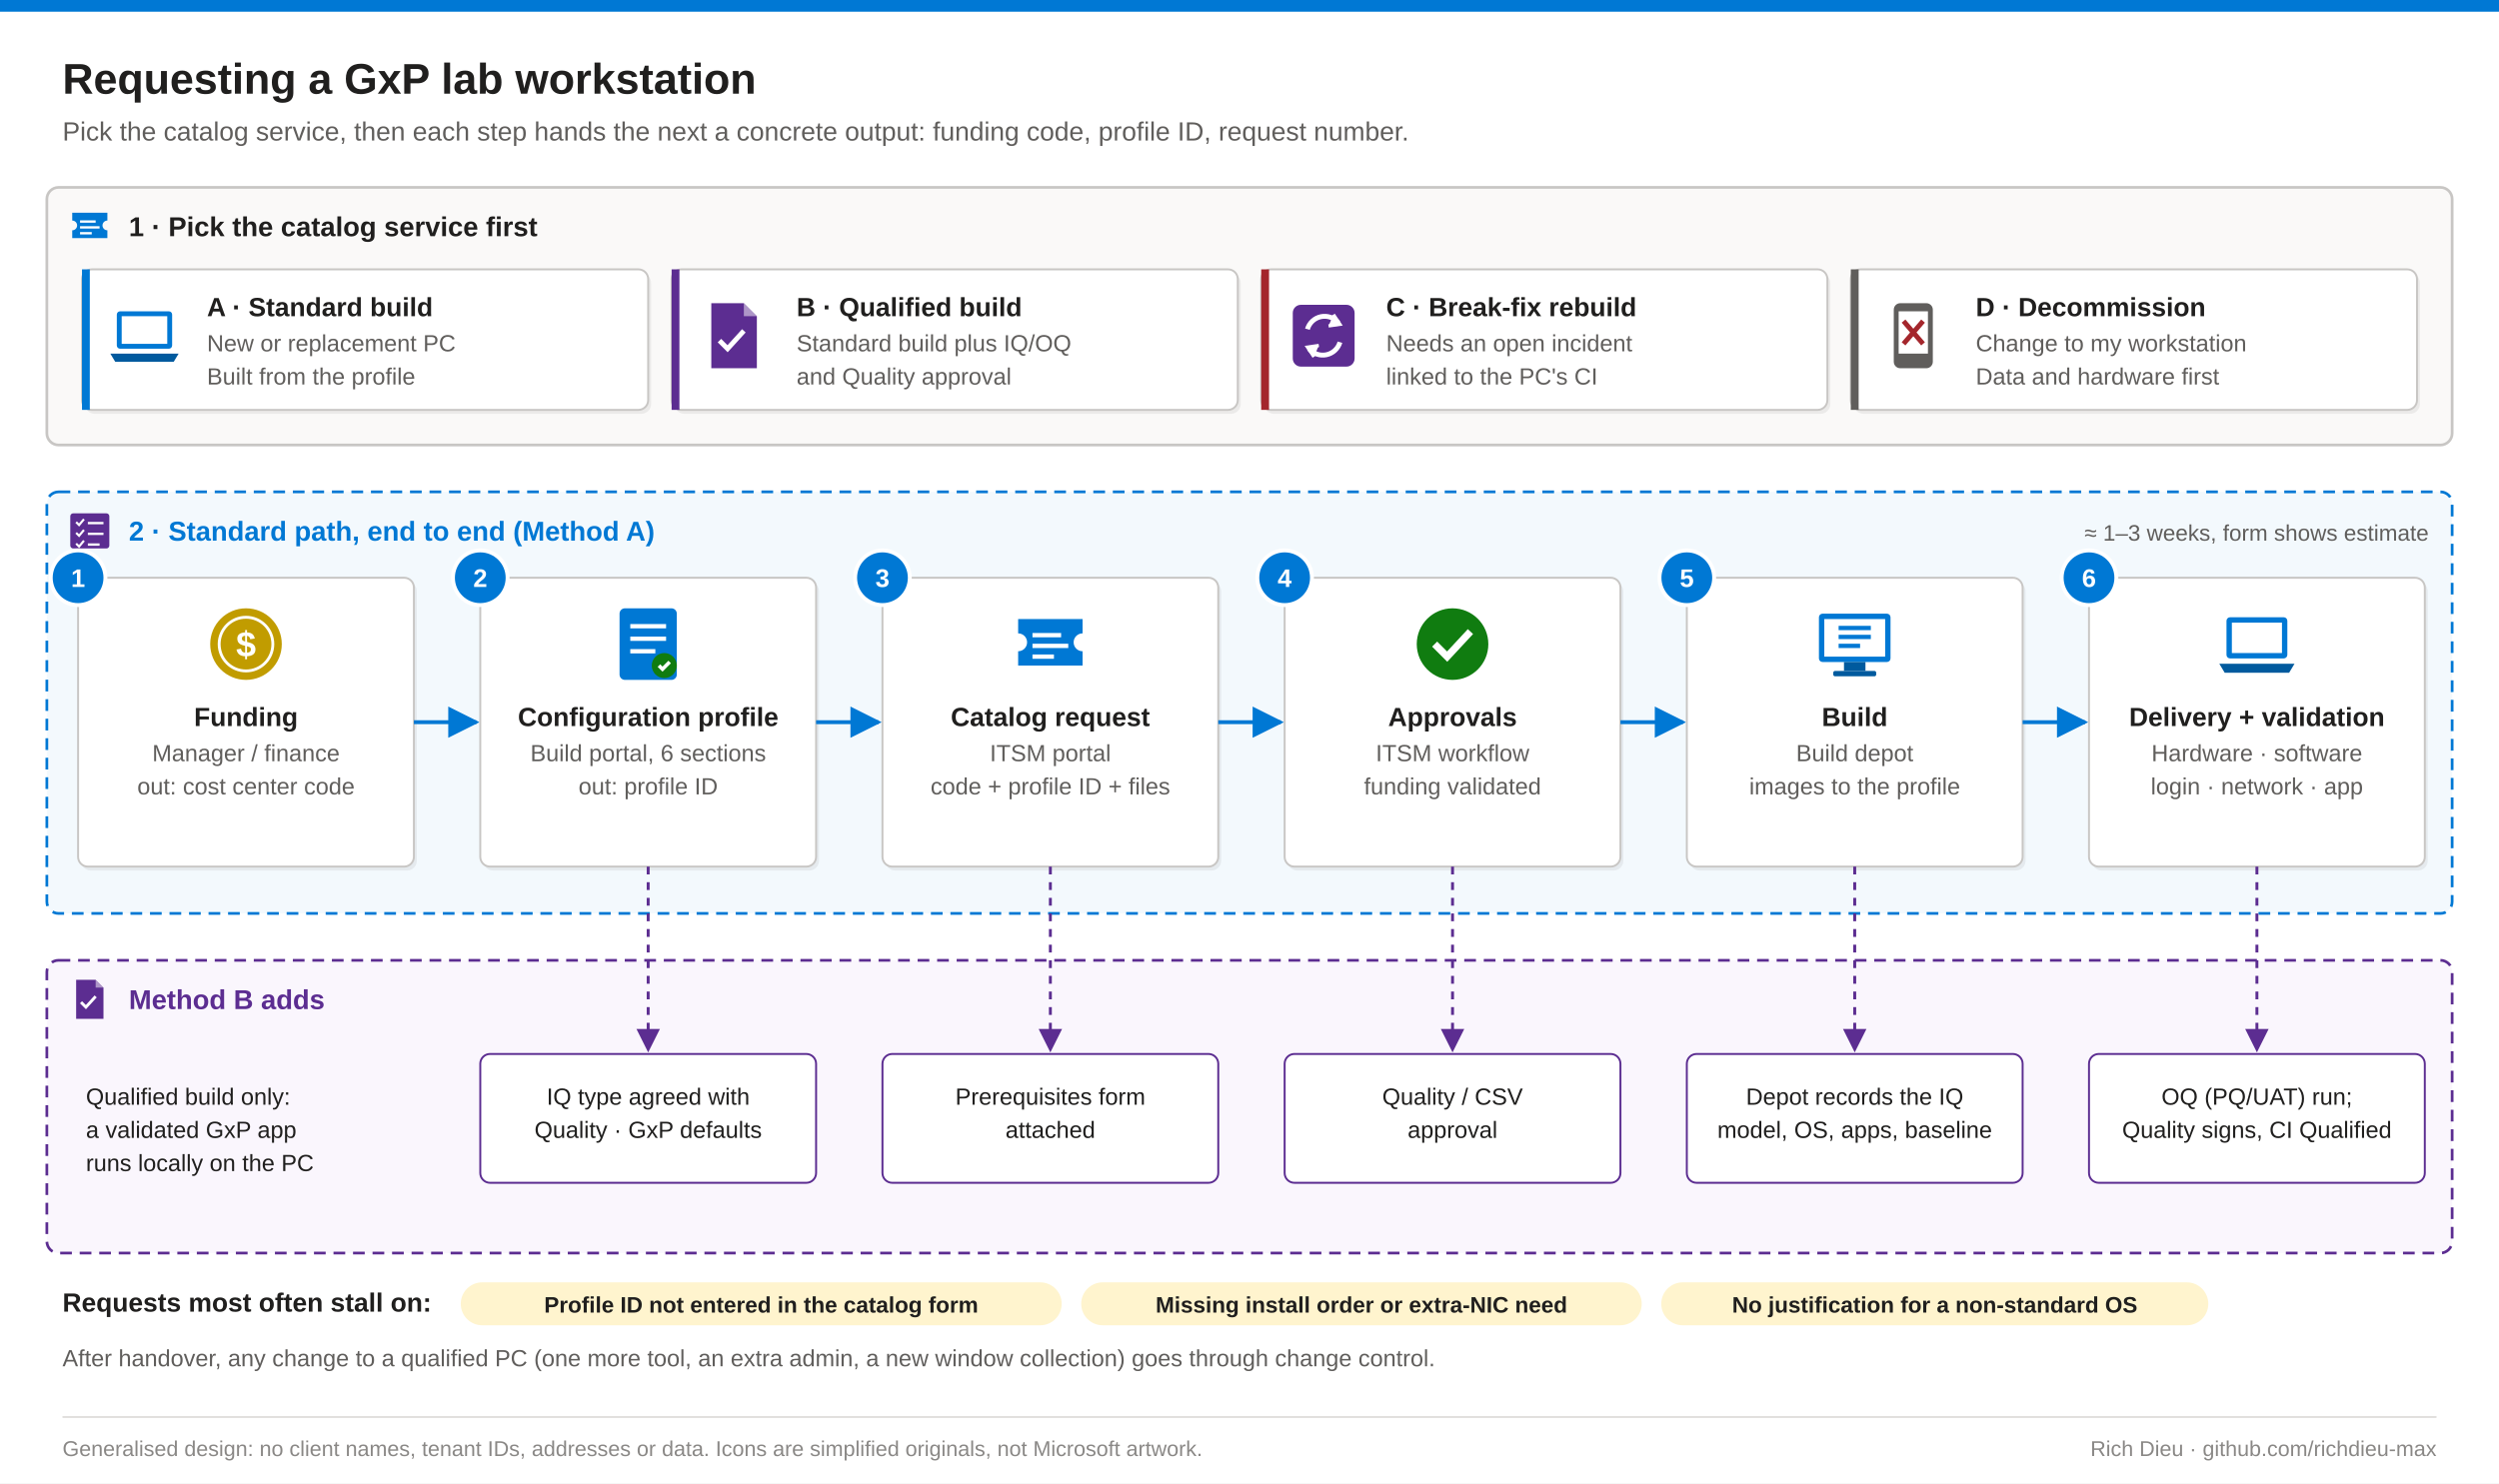
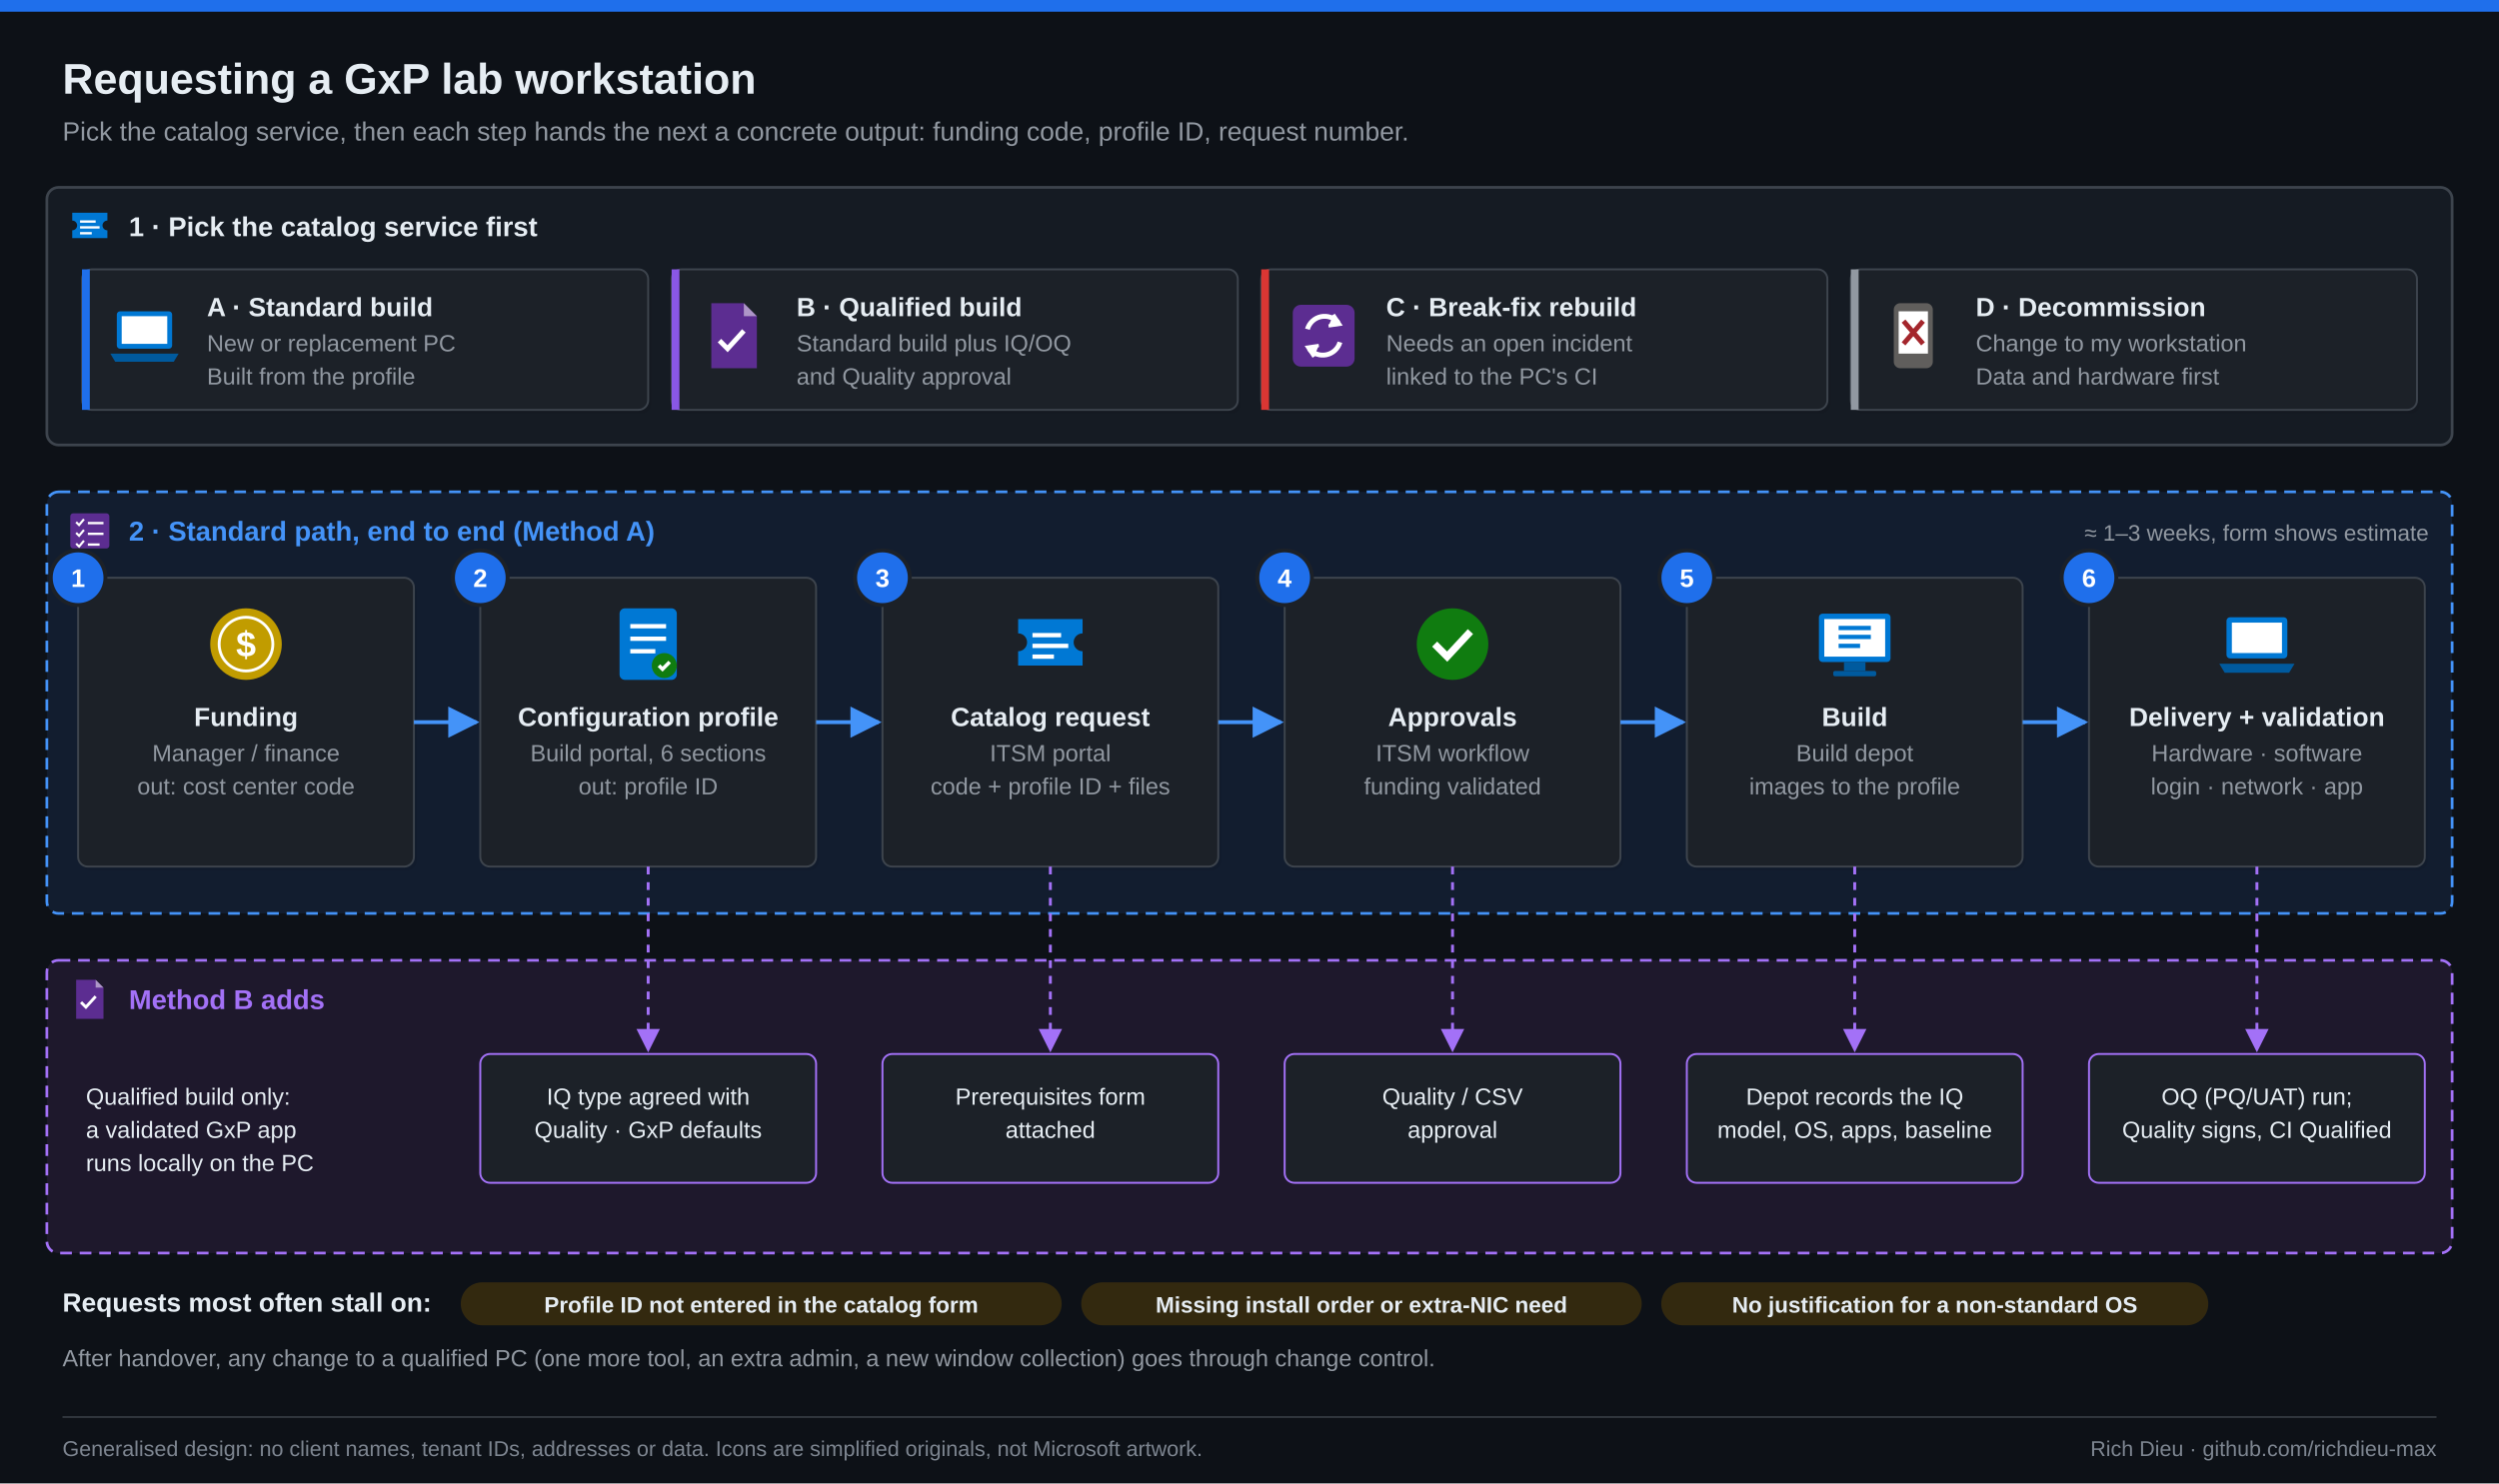
<svg xmlns="http://www.w3.org/2000/svg" viewBox="0 0 1280 760" width="1280" height="760" role="img" aria-label="Requesting a GxP lab workstation">
  <defs>
    <marker id="m0078D4" viewBox="0 0 10 10" refX="9" refY="5" markerWidth="8" markerHeight="8" orient="auto">
-       <path d="M0,0 L10,5 L0,10 z" fill="#0078D4" />
+       <path d="M0,0 L10,5 L0,10 z" fill="#4493F8" />
    </marker>
    <marker id="m0078D4s" viewBox="0 0 10 10" refX="1" refY="5" markerWidth="8" markerHeight="8" orient="auto">
-       <path d="M10,0 L0,5 L10,10 z" fill="#0078D4" />
+       <path d="M10,0 L0,5 L10,10 z" fill="#4493F8" />
    </marker>
    <marker id="m5C2D91" viewBox="0 0 10 10" refX="9" refY="5" markerWidth="8" markerHeight="8" orient="auto">
-       <path d="M0,0 L10,5 L0,10 z" fill="#5C2D91" />
+       <path d="M0,0 L10,5 L0,10 z" fill="#A371F7" />
    </marker>
    <marker id="m5C2D91s" viewBox="0 0 10 10" refX="1" refY="5" markerWidth="8" markerHeight="8" orient="auto">
-       <path d="M10,0 L0,5 L10,10 z" fill="#5C2D91" />
+       <path d="M10,0 L0,5 L10,10 z" fill="#A371F7" />
    </marker>
  </defs>
-   <rect width="1280" height="760" fill="#fff" />
-   <rect x="0" y="0" width="1280" height="6" fill="#0078D4" />
-   <text x="32" y="48" font-family="'Segoe UI', 'Segoe UI Web', -apple-system, BlinkMacSystemFont, 'Helvetica Neue', Arial, sans-serif" font-size="22" font-weight="600" fill="#201F1E">Requesting a GxP lab workstation</text>
-   <text x="32" y="72" font-family="'Segoe UI', 'Segoe UI Web', -apple-system, BlinkMacSystemFont, 'Helvetica Neue', Arial, sans-serif" font-size="13.5" fill="#605E5C">Pick the catalog service, then each step hands the next a concrete output: funding code, profile ID, request number.</text>
-   <rect x="24" y="96" width="1232" height="132" rx="6" fill="#FAF9F8" stroke="#C8C6C4" stroke-width="1.4" />
+   <rect width="1280" height="760" fill="#0D1117" />
+   <rect x="0" y="0" width="1280" height="6" fill="#1F6FEB" />
+   <text x="32" y="48" font-family="'Segoe UI', 'Segoe UI Web', -apple-system, BlinkMacSystemFont, 'Helvetica Neue', Arial, sans-serif" font-size="22" font-weight="600" fill="#E6EDF3">Requesting a GxP lab workstation</text>
+   <text x="32" y="72" font-family="'Segoe UI', 'Segoe UI Web', -apple-system, BlinkMacSystemFont, 'Helvetica Neue', Arial, sans-serif" font-size="13.5" fill="#9198A1">Pick the catalog service, then each step hands the next a concrete output: funding code, profile ID, request number.</text>
+   <rect x="24" y="96" width="1232" height="132" rx="6" fill="#151B23" stroke="#3D444D" stroke-width="1.4" />
  <g transform="translate(34,104) scale(0.5)">
    <path d="M6 10 h36 v8 a5 5 0 0 0 0 10 v8 h-36 v-8 a5 5 0 0 0 0-10 Z" fill="#0078D4" />
    <path d="M14 19 h16 M14 25 h20 M14 31 h12" stroke="#fff" stroke-width="2.4" />
  </g>
-   <text x="66" y="121" font-family="'Segoe UI', 'Segoe UI Web', -apple-system, BlinkMacSystemFont, 'Helvetica Neue', Arial, sans-serif" font-size="14" font-weight="600" fill="#201F1E" text-anchor="start">1 · Pick the catalog service first</text>
-   <rect x="24" y="252" width="1232" height="216" rx="6" fill="#F3F9FD" stroke="#0078D4" stroke-width="1.4" stroke-dasharray="6 4" />
+   <text x="66" y="121" font-family="'Segoe UI', 'Segoe UI Web', -apple-system, BlinkMacSystemFont, 'Helvetica Neue', Arial, sans-serif" font-size="14" font-weight="600" fill="#E6EDF3" text-anchor="start">1 · Pick the catalog service first</text>
+   <rect x="24" y="252" width="1232" height="216" rx="6" fill="#121D2F" stroke="#4493F8" stroke-width="1.4" stroke-dasharray="6 4" />
  <g transform="translate(34,260) scale(0.5)">
    <rect x="4" y="6" width="40" height="36" rx="3" fill="#5C2D91" />
    <path d="M10 15 l3 3 5-6 M10 26 l3 3 5-6 M10 37 l3 3 5-6" stroke="#fff" stroke-width="2.2" fill="none" />
    <path d="M22 16 h16 M22 27 h16 M22 38 h12" stroke="#fff" stroke-width="2.4" />
  </g>
-   <text x="66" y="277" font-family="'Segoe UI', 'Segoe UI Web', -apple-system, BlinkMacSystemFont, 'Helvetica Neue', Arial, sans-serif" font-size="14" font-weight="600" fill="#0078D4" text-anchor="start">2 · Standard path, end to end (Method A)</text>
-   <text x="1244" y="277" font-family="'Segoe UI', 'Segoe UI Web', -apple-system, BlinkMacSystemFont, 'Helvetica Neue', Arial, sans-serif" font-size="11.5" font-weight="400" fill="#605E5C" text-anchor="end">≈ 1–3 weeks, form shows estimate</text>
-   <rect x="24" y="492" width="1232" height="150" rx="6" fill="#FAF6FD" stroke="#5C2D91" stroke-width="1.4" stroke-dasharray="6 4" />
+   <text x="66" y="277" font-family="'Segoe UI', 'Segoe UI Web', -apple-system, BlinkMacSystemFont, 'Helvetica Neue', Arial, sans-serif" font-size="14" font-weight="600" fill="#4493F8" text-anchor="start">2 · Standard path, end to end (Method A)</text>
+   <text x="1244" y="277" font-family="'Segoe UI', 'Segoe UI Web', -apple-system, BlinkMacSystemFont, 'Helvetica Neue', Arial, sans-serif" font-size="11.5" font-weight="400" fill="#9198A1" text-anchor="end">≈ 1–3 weeks, form shows estimate</text>
+   <rect x="24" y="492" width="1232" height="150" rx="6" fill="#1E182C" stroke="#A371F7" stroke-width="1.4" stroke-dasharray="6 4" />
  <g transform="translate(34,500) scale(0.5)">
    <path d="M10 4 h20 l8 8 v32 h-28 Z" fill="#5C2D91" />
    <path d="M30 4 v8 h8" fill="#fff" opacity=".5" />
    <path d="M15 27 l5 5 10-11" stroke="#fff" stroke-width="3" fill="none" />
  </g>
-   <text x="66" y="517" font-family="'Segoe UI', 'Segoe UI Web', -apple-system, BlinkMacSystemFont, 'Helvetica Neue', Arial, sans-serif" font-size="14" font-weight="600" fill="#5C2D91" text-anchor="start">Method B adds</text>
+   <text x="66" y="517" font-family="'Segoe UI', 'Segoe UI Web', -apple-system, BlinkMacSystemFont, 'Helvetica Neue', Arial, sans-serif" font-size="14" font-weight="600" fill="#A371F7" text-anchor="start">Method B adds</text>
  <rect x="43.5" y="140" width="290" height="72" rx="5" fill="#000" opacity="0.06" />
-   <rect x="42" y="138" width="290" height="72" rx="5" fill="#fff" stroke="#C8C6C4" stroke-width="1" />
-   <rect x="42" y="138" width="4" height="72" rx="0" fill="#0078D4" />
+   <rect x="42" y="138" width="290" height="72" rx="5" fill="#1C2128" stroke="#3D444D" stroke-width="1" />
+   <rect x="42" y="138" width="4" height="72" rx="0" fill="#1F6FEB" />
  <rect x="345.5" y="140" width="290" height="72" rx="5" fill="#000" opacity="0.06" />
-   <rect x="344" y="138" width="290" height="72" rx="5" fill="#fff" stroke="#C8C6C4" stroke-width="1" />
-   <rect x="344" y="138" width="4" height="72" rx="0" fill="#5C2D91" />
+   <rect x="344" y="138" width="290" height="72" rx="5" fill="#1C2128" stroke="#3D444D" stroke-width="1" />
+   <rect x="344" y="138" width="4" height="72" rx="0" fill="#8957E5" />
  <rect x="647.5" y="140" width="290" height="72" rx="5" fill="#000" opacity="0.06" />
-   <rect x="646" y="138" width="290" height="72" rx="5" fill="#fff" stroke="#C8C6C4" stroke-width="1" />
-   <rect x="646" y="138" width="4" height="72" rx="0" fill="#A4262C" />
+   <rect x="646" y="138" width="290" height="72" rx="5" fill="#1C2128" stroke="#3D444D" stroke-width="1" />
+   <rect x="646" y="138" width="4" height="72" rx="0" fill="#DA3633" />
  <rect x="949.5" y="140" width="290" height="72" rx="5" fill="#000" opacity="0.06" />
-   <rect x="948" y="138" width="290" height="72" rx="5" fill="#fff" stroke="#C8C6C4" stroke-width="1" />
-   <rect x="948" y="138" width="4" height="72" rx="0" fill="#605E5C" />
+   <rect x="948" y="138" width="290" height="72" rx="5" fill="#1C2128" stroke="#3D444D" stroke-width="1" />
+   <rect x="948" y="138" width="4" height="72" rx="0" fill="#9198A1" />
  <rect x="41.5" y="298" width="172" height="148" rx="5" fill="#000" opacity="0.06" />
-   <rect x="40.0" y="296" width="172" height="148" rx="5" fill="#fff" stroke="#C8C6C4" stroke-width="1" />
-   <path d="M212.0,370 L244.0,370" fill="none" stroke="#0078D4" stroke-width="2" marker-end="url(#m0078D4)" stroke-linejoin="round" />
+   <rect x="40.0" y="296" width="172" height="148" rx="5" fill="#1C2128" stroke="#3D444D" stroke-width="1" />
+   <path d="M212.0,370 L244.0,370" fill="none" stroke="#4493F8" stroke-width="2" marker-end="url(#m0078D4)" stroke-linejoin="round" />
  <rect x="247.5" y="298" width="172" height="148" rx="5" fill="#000" opacity="0.06" />
-   <rect x="246.0" y="296" width="172" height="148" rx="5" fill="#fff" stroke="#C8C6C4" stroke-width="1" />
-   <path d="M418.0,370 L450.0,370" fill="none" stroke="#0078D4" stroke-width="2" marker-end="url(#m0078D4)" stroke-linejoin="round" />
+   <rect x="246.0" y="296" width="172" height="148" rx="5" fill="#1C2128" stroke="#3D444D" stroke-width="1" />
+   <path d="M418.0,370 L450.0,370" fill="none" stroke="#4493F8" stroke-width="2" marker-end="url(#m0078D4)" stroke-linejoin="round" />
  <rect x="453.5" y="298" width="172" height="148" rx="5" fill="#000" opacity="0.06" />
-   <rect x="452.0" y="296" width="172" height="148" rx="5" fill="#fff" stroke="#C8C6C4" stroke-width="1" />
-   <path d="M624.0,370 L656.0,370" fill="none" stroke="#0078D4" stroke-width="2" marker-end="url(#m0078D4)" stroke-linejoin="round" />
+   <rect x="452.0" y="296" width="172" height="148" rx="5" fill="#1C2128" stroke="#3D444D" stroke-width="1" />
+   <path d="M624.0,370 L656.0,370" fill="none" stroke="#4493F8" stroke-width="2" marker-end="url(#m0078D4)" stroke-linejoin="round" />
  <rect x="659.5" y="298" width="172" height="148" rx="5" fill="#000" opacity="0.06" />
-   <rect x="658.0" y="296" width="172" height="148" rx="5" fill="#fff" stroke="#C8C6C4" stroke-width="1" />
-   <path d="M830.0,370 L862.0,370" fill="none" stroke="#0078D4" stroke-width="2" marker-end="url(#m0078D4)" stroke-linejoin="round" />
+   <rect x="658.0" y="296" width="172" height="148" rx="5" fill="#1C2128" stroke="#3D444D" stroke-width="1" />
+   <path d="M830.0,370 L862.0,370" fill="none" stroke="#4493F8" stroke-width="2" marker-end="url(#m0078D4)" stroke-linejoin="round" />
  <rect x="865.5" y="298" width="172" height="148" rx="5" fill="#000" opacity="0.06" />
-   <rect x="864.0" y="296" width="172" height="148" rx="5" fill="#fff" stroke="#C8C6C4" stroke-width="1" />
-   <path d="M1036.0,370 L1068.0,370" fill="none" stroke="#0078D4" stroke-width="2" marker-end="url(#m0078D4)" stroke-linejoin="round" />
+   <rect x="864.0" y="296" width="172" height="148" rx="5" fill="#1C2128" stroke="#3D444D" stroke-width="1" />
+   <path d="M1036.0,370 L1068.0,370" fill="none" stroke="#4493F8" stroke-width="2" marker-end="url(#m0078D4)" stroke-linejoin="round" />
  <rect x="1071.5" y="298" width="172" height="148" rx="5" fill="#000" opacity="0.06" />
-   <rect x="1070.0" y="296" width="172" height="148" rx="5" fill="#fff" stroke="#C8C6C4" stroke-width="1" />
-   <rect x="246.0" y="540" width="172" height="66" rx="5" fill="#fff" stroke="#5C2D91" stroke-width="1" />
-   <path d="M332.0,444 L332.0,538" fill="none" stroke="#5C2D91" stroke-width="1.5" stroke-dasharray="4 4" marker-end="url(#m5C2D91)" stroke-linejoin="round" />
-   <rect x="452.0" y="540" width="172" height="66" rx="5" fill="#fff" stroke="#5C2D91" stroke-width="1" />
-   <path d="M538.0,444 L538.0,538" fill="none" stroke="#5C2D91" stroke-width="1.5" stroke-dasharray="4 4" marker-end="url(#m5C2D91)" stroke-linejoin="round" />
-   <rect x="658.0" y="540" width="172" height="66" rx="5" fill="#fff" stroke="#5C2D91" stroke-width="1" />
-   <path d="M744.0,444 L744.0,538" fill="none" stroke="#5C2D91" stroke-width="1.5" stroke-dasharray="4 4" marker-end="url(#m5C2D91)" stroke-linejoin="round" />
-   <rect x="864.0" y="540" width="172" height="66" rx="5" fill="#fff" stroke="#5C2D91" stroke-width="1" />
-   <path d="M950.0,444 L950.0,538" fill="none" stroke="#5C2D91" stroke-width="1.5" stroke-dasharray="4 4" marker-end="url(#m5C2D91)" stroke-linejoin="round" />
-   <rect x="1070.0" y="540" width="172" height="66" rx="5" fill="#fff" stroke="#5C2D91" stroke-width="1" />
-   <path d="M1156.0,444 L1156.0,538" fill="none" stroke="#5C2D91" stroke-width="1.5" stroke-dasharray="4 4" marker-end="url(#m5C2D91)" stroke-linejoin="round" />
+   <rect x="1070.0" y="296" width="172" height="148" rx="5" fill="#1C2128" stroke="#3D444D" stroke-width="1" />
+   <rect x="246.0" y="540" width="172" height="66" rx="5" fill="#1C2128" stroke="#A371F7" stroke-width="1" />
+   <path d="M332.0,444 L332.0,538" fill="none" stroke="#A371F7" stroke-width="1.5" stroke-dasharray="4 4" marker-end="url(#m5C2D91)" stroke-linejoin="round" />
+   <rect x="452.0" y="540" width="172" height="66" rx="5" fill="#1C2128" stroke="#A371F7" stroke-width="1" />
+   <path d="M538.0,444 L538.0,538" fill="none" stroke="#A371F7" stroke-width="1.5" stroke-dasharray="4 4" marker-end="url(#m5C2D91)" stroke-linejoin="round" />
+   <rect x="658.0" y="540" width="172" height="66" rx="5" fill="#1C2128" stroke="#A371F7" stroke-width="1" />
+   <path d="M744.0,444 L744.0,538" fill="none" stroke="#A371F7" stroke-width="1.5" stroke-dasharray="4 4" marker-end="url(#m5C2D91)" stroke-linejoin="round" />
+   <rect x="864.0" y="540" width="172" height="66" rx="5" fill="#1C2128" stroke="#A371F7" stroke-width="1" />
+   <path d="M950.0,444 L950.0,538" fill="none" stroke="#A371F7" stroke-width="1.5" stroke-dasharray="4 4" marker-end="url(#m5C2D91)" stroke-linejoin="round" />
+   <rect x="1070.0" y="540" width="172" height="66" rx="5" fill="#1C2128" stroke="#A371F7" stroke-width="1" />
+   <path d="M1156.0,444 L1156.0,538" fill="none" stroke="#A371F7" stroke-width="1.5" stroke-dasharray="4 4" marker-end="url(#m5C2D91)" stroke-linejoin="round" />
  <g transform="translate(54,152) scale(0.8333)">
    <rect x="7" y="9" width="34" height="23" rx="2" fill="#0078D4" />
    <rect x="10" y="12" width="28" height="17" fill="#fff" />
    <path d="M3 35 h42 l-3 5 h-36 Z" fill="#005A9E" />
  </g>
-   <text x="106" y="162" font-family="'Segoe UI', 'Segoe UI Web', -apple-system, BlinkMacSystemFont, 'Helvetica Neue', Arial, sans-serif" font-size="13.5" font-weight="600" fill="#201F1E" text-anchor="start">A · Standard build</text>
-   <text x="106" y="180" font-family="'Segoe UI', 'Segoe UI Web', -apple-system, BlinkMacSystemFont, 'Helvetica Neue', Arial, sans-serif" font-size="12" font-weight="400" fill="#605E5C" text-anchor="start">New or replacement PC</text>
-   <text x="106" y="197" font-family="'Segoe UI', 'Segoe UI Web', -apple-system, BlinkMacSystemFont, 'Helvetica Neue', Arial, sans-serif" font-size="12" font-weight="400" fill="#605E5C" text-anchor="start">Built from the profile</text>
+   <text x="106" y="162" font-family="'Segoe UI', 'Segoe UI Web', -apple-system, BlinkMacSystemFont, 'Helvetica Neue', Arial, sans-serif" font-size="13.5" font-weight="600" fill="#E6EDF3" text-anchor="start">A · Standard build</text>
+   <text x="106" y="180" font-family="'Segoe UI', 'Segoe UI Web', -apple-system, BlinkMacSystemFont, 'Helvetica Neue', Arial, sans-serif" font-size="12" font-weight="400" fill="#9198A1" text-anchor="start">New or replacement PC</text>
+   <text x="106" y="197" font-family="'Segoe UI', 'Segoe UI Web', -apple-system, BlinkMacSystemFont, 'Helvetica Neue', Arial, sans-serif" font-size="12" font-weight="400" fill="#9198A1" text-anchor="start">Built from the profile</text>
  <g transform="translate(356,152) scale(0.8333)">
    <path d="M10 4 h20 l8 8 v32 h-28 Z" fill="#5C2D91" />
    <path d="M30 4 v8 h8" fill="#fff" opacity=".5" />
    <path d="M15 27 l5 5 10-11" stroke="#fff" stroke-width="3" fill="none" />
  </g>
-   <text x="408" y="162" font-family="'Segoe UI', 'Segoe UI Web', -apple-system, BlinkMacSystemFont, 'Helvetica Neue', Arial, sans-serif" font-size="13.5" font-weight="600" fill="#201F1E" text-anchor="start">B · Qualified build</text>
-   <text x="408" y="180" font-family="'Segoe UI', 'Segoe UI Web', -apple-system, BlinkMacSystemFont, 'Helvetica Neue', Arial, sans-serif" font-size="12" font-weight="400" fill="#605E5C" text-anchor="start">Standard build plus IQ/OQ</text>
-   <text x="408" y="197" font-family="'Segoe UI', 'Segoe UI Web', -apple-system, BlinkMacSystemFont, 'Helvetica Neue', Arial, sans-serif" font-size="12" font-weight="400" fill="#605E5C" text-anchor="start">and Quality approval</text>
+   <text x="408" y="162" font-family="'Segoe UI', 'Segoe UI Web', -apple-system, BlinkMacSystemFont, 'Helvetica Neue', Arial, sans-serif" font-size="13.5" font-weight="600" fill="#E6EDF3" text-anchor="start">B · Qualified build</text>
+   <text x="408" y="180" font-family="'Segoe UI', 'Segoe UI Web', -apple-system, BlinkMacSystemFont, 'Helvetica Neue', Arial, sans-serif" font-size="12" font-weight="400" fill="#9198A1" text-anchor="start">Standard build plus IQ/OQ</text>
+   <text x="408" y="197" font-family="'Segoe UI', 'Segoe UI Web', -apple-system, BlinkMacSystemFont, 'Helvetica Neue', Arial, sans-serif" font-size="12" font-weight="400" fill="#9198A1" text-anchor="start">and Quality approval</text>
  <g transform="translate(658,152) scale(0.8333)">
    <rect x="5" y="5" width="38" height="38" rx="5" fill="#5C2D91" />
    <path d="M14 20 a11 11 0 0 1 19 -4" fill="none" stroke="#fff" stroke-width="3" />
    <path d="M34 28 a11 11 0 0 1 -19 4" fill="none" stroke="#fff" stroke-width="3" />
    <path d="M30 11 l4 6 -7 1 M18 37 l-4 -6 7 -1" fill="#fff" stroke="#fff" stroke-width="2" />
  </g>
-   <text x="710" y="162" font-family="'Segoe UI', 'Segoe UI Web', -apple-system, BlinkMacSystemFont, 'Helvetica Neue', Arial, sans-serif" font-size="13.5" font-weight="600" fill="#201F1E" text-anchor="start">C · Break-fix rebuild</text>
-   <text x="710" y="180" font-family="'Segoe UI', 'Segoe UI Web', -apple-system, BlinkMacSystemFont, 'Helvetica Neue', Arial, sans-serif" font-size="12" font-weight="400" fill="#605E5C" text-anchor="start">Needs an open incident</text>
-   <text x="710" y="197" font-family="'Segoe UI', 'Segoe UI Web', -apple-system, BlinkMacSystemFont, 'Helvetica Neue', Arial, sans-serif" font-size="12" font-weight="400" fill="#605E5C" text-anchor="start">linked to the PC's CI</text>
+   <text x="710" y="162" font-family="'Segoe UI', 'Segoe UI Web', -apple-system, BlinkMacSystemFont, 'Helvetica Neue', Arial, sans-serif" font-size="13.5" font-weight="600" fill="#E6EDF3" text-anchor="start">C · Break-fix rebuild</text>
+   <text x="710" y="180" font-family="'Segoe UI', 'Segoe UI Web', -apple-system, BlinkMacSystemFont, 'Helvetica Neue', Arial, sans-serif" font-size="12" font-weight="400" fill="#9198A1" text-anchor="start">Needs an open incident</text>
+   <text x="710" y="197" font-family="'Segoe UI', 'Segoe UI Web', -apple-system, BlinkMacSystemFont, 'Helvetica Neue', Arial, sans-serif" font-size="12" font-weight="400" fill="#9198A1" text-anchor="start">linked to the PC's CI</text>
  <g transform="translate(960,152) scale(0.8333)">
    <rect x="12" y="4" width="24" height="40" rx="4" fill="#605E5C" />
    <rect x="15" y="9" width="18" height="26" fill="#fff" />
    <path d="M18 15 l12 14 M30 15 l-12 14" stroke="#A4262C" stroke-width="3" />
  </g>
-   <text x="1012" y="162" font-family="'Segoe UI', 'Segoe UI Web', -apple-system, BlinkMacSystemFont, 'Helvetica Neue', Arial, sans-serif" font-size="13.5" font-weight="600" fill="#201F1E" text-anchor="start">D · Decommission</text>
-   <text x="1012" y="180" font-family="'Segoe UI', 'Segoe UI Web', -apple-system, BlinkMacSystemFont, 'Helvetica Neue', Arial, sans-serif" font-size="12" font-weight="400" fill="#605E5C" text-anchor="start">Change to my workstation</text>
-   <text x="1012" y="197" font-family="'Segoe UI', 'Segoe UI Web', -apple-system, BlinkMacSystemFont, 'Helvetica Neue', Arial, sans-serif" font-size="12" font-weight="400" fill="#605E5C" text-anchor="start">Data and hardware first</text>
+   <text x="1012" y="162" font-family="'Segoe UI', 'Segoe UI Web', -apple-system, BlinkMacSystemFont, 'Helvetica Neue', Arial, sans-serif" font-size="13.5" font-weight="600" fill="#E6EDF3" text-anchor="start">D · Decommission</text>
+   <text x="1012" y="180" font-family="'Segoe UI', 'Segoe UI Web', -apple-system, BlinkMacSystemFont, 'Helvetica Neue', Arial, sans-serif" font-size="12" font-weight="400" fill="#9198A1" text-anchor="start">Change to my workstation</text>
+   <text x="1012" y="197" font-family="'Segoe UI', 'Segoe UI Web', -apple-system, BlinkMacSystemFont, 'Helvetica Neue', Arial, sans-serif" font-size="12" font-weight="400" fill="#9198A1" text-anchor="start">Data and hardware first</text>
  <g transform="translate(104.0,308) scale(0.9167)">
    <circle cx="24" cy="24" r="20" fill="#C19C00" />
    <circle cx="24" cy="24" r="15" fill="none" stroke="#fff" stroke-width="1.6" />
    <text x="24" y="31" font-family="Arial" font-weight="700" font-size="20" fill="#fff" text-anchor="middle">$</text>
  </g>
-   <text x="126.0" y="372" font-family="'Segoe UI', 'Segoe UI Web', -apple-system, BlinkMacSystemFont, 'Helvetica Neue', Arial, sans-serif" font-size="13.5" font-weight="600" fill="#201F1E" text-anchor="middle">Funding</text>
-   <text x="126.0" y="390" font-family="'Segoe UI', 'Segoe UI Web', -apple-system, BlinkMacSystemFont, 'Helvetica Neue', Arial, sans-serif" font-size="12" font-weight="400" fill="#605E5C" text-anchor="middle">Manager / finance</text>
-   <text x="126.0" y="407" font-family="'Segoe UI', 'Segoe UI Web', -apple-system, BlinkMacSystemFont, 'Helvetica Neue', Arial, sans-serif" font-size="12" font-weight="400" fill="#605E5C" text-anchor="middle">out: cost center code</text>
-   <circle cx="40.0" cy="296" r="15" fill="#fff" />
-   <circle cx="40.0" cy="296" r="13" fill="#0078D4" />
+   <text x="126.0" y="372" font-family="'Segoe UI', 'Segoe UI Web', -apple-system, BlinkMacSystemFont, 'Helvetica Neue', Arial, sans-serif" font-size="13.5" font-weight="600" fill="#E6EDF3" text-anchor="middle">Funding</text>
+   <text x="126.0" y="390" font-family="'Segoe UI', 'Segoe UI Web', -apple-system, BlinkMacSystemFont, 'Helvetica Neue', Arial, sans-serif" font-size="12" font-weight="400" fill="#9198A1" text-anchor="middle">Manager / finance</text>
+   <text x="126.0" y="407" font-family="'Segoe UI', 'Segoe UI Web', -apple-system, BlinkMacSystemFont, 'Helvetica Neue', Arial, sans-serif" font-size="12" font-weight="400" fill="#9198A1" text-anchor="middle">out: cost center code</text>
+   <circle cx="40.0" cy="296" r="15" fill="#1C2128" />
+   <circle cx="40.0" cy="296" r="13" fill="#1F6FEB" />
  <text x="40.0" y="300.7" font-family="'Segoe UI', 'Segoe UI Web', -apple-system, BlinkMacSystemFont, 'Helvetica Neue', Arial, sans-serif" font-size="13" font-weight="700" fill="#fff" text-anchor="middle">1</text>
  <g transform="translate(310.0,308) scale(0.9167)">
    <rect x="8" y="4" width="32" height="40" rx="3" fill="#0078D4" />
    <path d="M14 14 h20 M14 21 h20 M14 28 h14" stroke="#fff" stroke-width="2.4" />
    <circle cx="33" cy="36" r="7" fill="#107C10" />
    <path d="M30 36 l2 2 4-4" stroke="#fff" stroke-width="2" fill="none" />
  </g>
-   <text x="332.0" y="372" font-family="'Segoe UI', 'Segoe UI Web', -apple-system, BlinkMacSystemFont, 'Helvetica Neue', Arial, sans-serif" font-size="13.5" font-weight="600" fill="#201F1E" text-anchor="middle">Configuration profile</text>
-   <text x="332.0" y="390" font-family="'Segoe UI', 'Segoe UI Web', -apple-system, BlinkMacSystemFont, 'Helvetica Neue', Arial, sans-serif" font-size="12" font-weight="400" fill="#605E5C" text-anchor="middle">Build portal, 6 sections</text>
-   <text x="332.0" y="407" font-family="'Segoe UI', 'Segoe UI Web', -apple-system, BlinkMacSystemFont, 'Helvetica Neue', Arial, sans-serif" font-size="12" font-weight="400" fill="#605E5C" text-anchor="middle">out: profile ID</text>
-   <circle cx="246.0" cy="296" r="15" fill="#fff" />
-   <circle cx="246.0" cy="296" r="13" fill="#0078D4" />
+   <text x="332.0" y="372" font-family="'Segoe UI', 'Segoe UI Web', -apple-system, BlinkMacSystemFont, 'Helvetica Neue', Arial, sans-serif" font-size="13.5" font-weight="600" fill="#E6EDF3" text-anchor="middle">Configuration profile</text>
+   <text x="332.0" y="390" font-family="'Segoe UI', 'Segoe UI Web', -apple-system, BlinkMacSystemFont, 'Helvetica Neue', Arial, sans-serif" font-size="12" font-weight="400" fill="#9198A1" text-anchor="middle">Build portal, 6 sections</text>
+   <text x="332.0" y="407" font-family="'Segoe UI', 'Segoe UI Web', -apple-system, BlinkMacSystemFont, 'Helvetica Neue', Arial, sans-serif" font-size="12" font-weight="400" fill="#9198A1" text-anchor="middle">out: profile ID</text>
+   <circle cx="246.0" cy="296" r="15" fill="#1C2128" />
+   <circle cx="246.0" cy="296" r="13" fill="#1F6FEB" />
  <text x="246.0" y="300.7" font-family="'Segoe UI', 'Segoe UI Web', -apple-system, BlinkMacSystemFont, 'Helvetica Neue', Arial, sans-serif" font-size="13" font-weight="700" fill="#fff" text-anchor="middle">2</text>
  <g transform="translate(516.0,308) scale(0.9167)">
    <path d="M6 10 h36 v8 a5 5 0 0 0 0 10 v8 h-36 v-8 a5 5 0 0 0 0-10 Z" fill="#0078D4" />
    <path d="M14 19 h16 M14 25 h20 M14 31 h12" stroke="#fff" stroke-width="2.4" />
  </g>
-   <text x="538.0" y="372" font-family="'Segoe UI', 'Segoe UI Web', -apple-system, BlinkMacSystemFont, 'Helvetica Neue', Arial, sans-serif" font-size="13.5" font-weight="600" fill="#201F1E" text-anchor="middle">Catalog request</text>
-   <text x="538.0" y="390" font-family="'Segoe UI', 'Segoe UI Web', -apple-system, BlinkMacSystemFont, 'Helvetica Neue', Arial, sans-serif" font-size="12" font-weight="400" fill="#605E5C" text-anchor="middle">ITSM portal</text>
-   <text x="538.0" y="407" font-family="'Segoe UI', 'Segoe UI Web', -apple-system, BlinkMacSystemFont, 'Helvetica Neue', Arial, sans-serif" font-size="12" font-weight="400" fill="#605E5C" text-anchor="middle">code + profile ID + files</text>
-   <circle cx="452.0" cy="296" r="15" fill="#fff" />
-   <circle cx="452.0" cy="296" r="13" fill="#0078D4" />
+   <text x="538.0" y="372" font-family="'Segoe UI', 'Segoe UI Web', -apple-system, BlinkMacSystemFont, 'Helvetica Neue', Arial, sans-serif" font-size="13.5" font-weight="600" fill="#E6EDF3" text-anchor="middle">Catalog request</text>
+   <text x="538.0" y="390" font-family="'Segoe UI', 'Segoe UI Web', -apple-system, BlinkMacSystemFont, 'Helvetica Neue', Arial, sans-serif" font-size="12" font-weight="400" fill="#9198A1" text-anchor="middle">ITSM portal</text>
+   <text x="538.0" y="407" font-family="'Segoe UI', 'Segoe UI Web', -apple-system, BlinkMacSystemFont, 'Helvetica Neue', Arial, sans-serif" font-size="12" font-weight="400" fill="#9198A1" text-anchor="middle">code + profile ID + files</text>
+   <circle cx="452.0" cy="296" r="15" fill="#1C2128" />
+   <circle cx="452.0" cy="296" r="13" fill="#1F6FEB" />
  <text x="452.0" y="300.7" font-family="'Segoe UI', 'Segoe UI Web', -apple-system, BlinkMacSystemFont, 'Helvetica Neue', Arial, sans-serif" font-size="13" font-weight="700" fill="#fff" text-anchor="middle">3</text>
  <g transform="translate(722.0,308) scale(0.9167)">
    <circle cx="24" cy="24" r="20" fill="#107C10" />
    <path d="M14 24 l7 7 13-14" stroke="#fff" stroke-width="4" fill="none" />
  </g>
-   <text x="744.0" y="372" font-family="'Segoe UI', 'Segoe UI Web', -apple-system, BlinkMacSystemFont, 'Helvetica Neue', Arial, sans-serif" font-size="13.5" font-weight="600" fill="#201F1E" text-anchor="middle">Approvals</text>
-   <text x="744.0" y="390" font-family="'Segoe UI', 'Segoe UI Web', -apple-system, BlinkMacSystemFont, 'Helvetica Neue', Arial, sans-serif" font-size="12" font-weight="400" fill="#605E5C" text-anchor="middle">ITSM workflow</text>
-   <text x="744.0" y="407" font-family="'Segoe UI', 'Segoe UI Web', -apple-system, BlinkMacSystemFont, 'Helvetica Neue', Arial, sans-serif" font-size="12" font-weight="400" fill="#605E5C" text-anchor="middle">funding validated</text>
-   <circle cx="658.0" cy="296" r="15" fill="#fff" />
-   <circle cx="658.0" cy="296" r="13" fill="#0078D4" />
+   <text x="744.0" y="372" font-family="'Segoe UI', 'Segoe UI Web', -apple-system, BlinkMacSystemFont, 'Helvetica Neue', Arial, sans-serif" font-size="13.5" font-weight="600" fill="#E6EDF3" text-anchor="middle">Approvals</text>
+   <text x="744.0" y="390" font-family="'Segoe UI', 'Segoe UI Web', -apple-system, BlinkMacSystemFont, 'Helvetica Neue', Arial, sans-serif" font-size="12" font-weight="400" fill="#9198A1" text-anchor="middle">ITSM workflow</text>
+   <text x="744.0" y="407" font-family="'Segoe UI', 'Segoe UI Web', -apple-system, BlinkMacSystemFont, 'Helvetica Neue', Arial, sans-serif" font-size="12" font-weight="400" fill="#9198A1" text-anchor="middle">funding validated</text>
+   <circle cx="658.0" cy="296" r="15" fill="#1C2128" />
+   <circle cx="658.0" cy="296" r="13" fill="#1F6FEB" />
  <text x="658.0" y="300.7" font-family="'Segoe UI', 'Segoe UI Web', -apple-system, BlinkMacSystemFont, 'Helvetica Neue', Arial, sans-serif" font-size="13" font-weight="700" fill="#fff" text-anchor="middle">4</text>
  <g transform="translate(928.0,308) scale(0.9167)">
    <rect x="4" y="7" width="40" height="27" rx="2" fill="#0078D4" />
    <rect x="7" y="10" width="34" height="21" fill="#fff" />
    <path d="M15 15 h18 M15 20 h18 M15 25 h12" stroke="#0078D4" stroke-width="2.4" />
    <rect x="18" y="34" width="12" height="5" fill="#005A9E" />
    <rect x="12" y="39" width="24" height="3" rx="1" fill="#005A9E" />
  </g>
-   <text x="950.0" y="372" font-family="'Segoe UI', 'Segoe UI Web', -apple-system, BlinkMacSystemFont, 'Helvetica Neue', Arial, sans-serif" font-size="13.5" font-weight="600" fill="#201F1E" text-anchor="middle">Build</text>
-   <text x="950.0" y="390" font-family="'Segoe UI', 'Segoe UI Web', -apple-system, BlinkMacSystemFont, 'Helvetica Neue', Arial, sans-serif" font-size="12" font-weight="400" fill="#605E5C" text-anchor="middle">Build depot</text>
-   <text x="950.0" y="407" font-family="'Segoe UI', 'Segoe UI Web', -apple-system, BlinkMacSystemFont, 'Helvetica Neue', Arial, sans-serif" font-size="12" font-weight="400" fill="#605E5C" text-anchor="middle">images to the profile</text>
-   <circle cx="864.0" cy="296" r="15" fill="#fff" />
-   <circle cx="864.0" cy="296" r="13" fill="#0078D4" />
+   <text x="950.0" y="372" font-family="'Segoe UI', 'Segoe UI Web', -apple-system, BlinkMacSystemFont, 'Helvetica Neue', Arial, sans-serif" font-size="13.5" font-weight="600" fill="#E6EDF3" text-anchor="middle">Build</text>
+   <text x="950.0" y="390" font-family="'Segoe UI', 'Segoe UI Web', -apple-system, BlinkMacSystemFont, 'Helvetica Neue', Arial, sans-serif" font-size="12" font-weight="400" fill="#9198A1" text-anchor="middle">Build depot</text>
+   <text x="950.0" y="407" font-family="'Segoe UI', 'Segoe UI Web', -apple-system, BlinkMacSystemFont, 'Helvetica Neue', Arial, sans-serif" font-size="12" font-weight="400" fill="#9198A1" text-anchor="middle">images to the profile</text>
+   <circle cx="864.0" cy="296" r="15" fill="#1C2128" />
+   <circle cx="864.0" cy="296" r="13" fill="#1F6FEB" />
  <text x="864.0" y="300.7" font-family="'Segoe UI', 'Segoe UI Web', -apple-system, BlinkMacSystemFont, 'Helvetica Neue', Arial, sans-serif" font-size="13" font-weight="700" fill="#fff" text-anchor="middle">5</text>
  <g transform="translate(1134.0,308) scale(0.9167)">
    <rect x="7" y="9" width="34" height="23" rx="2" fill="#0078D4" />
    <rect x="10" y="12" width="28" height="17" fill="#fff" />
    <path d="M3 35 h42 l-3 5 h-36 Z" fill="#005A9E" />
  </g>
-   <text x="1156.0" y="372" font-family="'Segoe UI', 'Segoe UI Web', -apple-system, BlinkMacSystemFont, 'Helvetica Neue', Arial, sans-serif" font-size="13.5" font-weight="600" fill="#201F1E" text-anchor="middle">Delivery + validation</text>
-   <text x="1156.0" y="390" font-family="'Segoe UI', 'Segoe UI Web', -apple-system, BlinkMacSystemFont, 'Helvetica Neue', Arial, sans-serif" font-size="12" font-weight="400" fill="#605E5C" text-anchor="middle">Hardware · software</text>
-   <text x="1156.0" y="407" font-family="'Segoe UI', 'Segoe UI Web', -apple-system, BlinkMacSystemFont, 'Helvetica Neue', Arial, sans-serif" font-size="12" font-weight="400" fill="#605E5C" text-anchor="middle">login · network · app</text>
-   <circle cx="1070.0" cy="296" r="15" fill="#fff" />
-   <circle cx="1070.0" cy="296" r="13" fill="#0078D4" />
+   <text x="1156.0" y="372" font-family="'Segoe UI', 'Segoe UI Web', -apple-system, BlinkMacSystemFont, 'Helvetica Neue', Arial, sans-serif" font-size="13.5" font-weight="600" fill="#E6EDF3" text-anchor="middle">Delivery + validation</text>
+   <text x="1156.0" y="390" font-family="'Segoe UI', 'Segoe UI Web', -apple-system, BlinkMacSystemFont, 'Helvetica Neue', Arial, sans-serif" font-size="12" font-weight="400" fill="#9198A1" text-anchor="middle">Hardware · software</text>
+   <text x="1156.0" y="407" font-family="'Segoe UI', 'Segoe UI Web', -apple-system, BlinkMacSystemFont, 'Helvetica Neue', Arial, sans-serif" font-size="12" font-weight="400" fill="#9198A1" text-anchor="middle">login · network · app</text>
+   <circle cx="1070.0" cy="296" r="15" fill="#1C2128" />
+   <circle cx="1070.0" cy="296" r="13" fill="#1F6FEB" />
  <text x="1070.0" y="300.7" font-family="'Segoe UI', 'Segoe UI Web', -apple-system, BlinkMacSystemFont, 'Helvetica Neue', Arial, sans-serif" font-size="13" font-weight="700" fill="#fff" text-anchor="middle">6</text>
-   <text x="44" y="566" font-family="'Segoe UI', 'Segoe UI Web', -apple-system, BlinkMacSystemFont, 'Helvetica Neue', Arial, sans-serif" font-size="12" font-weight="400" fill="#201F1E" text-anchor="start">Qualified build only:</text>
-   <text x="44" y="583" font-family="'Segoe UI', 'Segoe UI Web', -apple-system, BlinkMacSystemFont, 'Helvetica Neue', Arial, sans-serif" font-size="12" font-weight="400" fill="#201F1E" text-anchor="start">a validated GxP app</text>
-   <text x="44" y="600" font-family="'Segoe UI', 'Segoe UI Web', -apple-system, BlinkMacSystemFont, 'Helvetica Neue', Arial, sans-serif" font-size="12" font-weight="400" fill="#201F1E" text-anchor="start">runs locally on the PC</text>
-   <text x="332.0" y="566" font-family="'Segoe UI', 'Segoe UI Web', -apple-system, BlinkMacSystemFont, 'Helvetica Neue', Arial, sans-serif" font-size="12" font-weight="400" fill="#201F1E" text-anchor="middle">IQ type agreed with</text>
-   <text x="332.0" y="583" font-family="'Segoe UI', 'Segoe UI Web', -apple-system, BlinkMacSystemFont, 'Helvetica Neue', Arial, sans-serif" font-size="12" font-weight="400" fill="#201F1E" text-anchor="middle">Quality · GxP defaults</text>
-   <text x="538.0" y="566" font-family="'Segoe UI', 'Segoe UI Web', -apple-system, BlinkMacSystemFont, 'Helvetica Neue', Arial, sans-serif" font-size="12" font-weight="400" fill="#201F1E" text-anchor="middle">Prerequisites form</text>
-   <text x="538.0" y="583" font-family="'Segoe UI', 'Segoe UI Web', -apple-system, BlinkMacSystemFont, 'Helvetica Neue', Arial, sans-serif" font-size="12" font-weight="400" fill="#201F1E" text-anchor="middle">attached</text>
-   <text x="744.0" y="566" font-family="'Segoe UI', 'Segoe UI Web', -apple-system, BlinkMacSystemFont, 'Helvetica Neue', Arial, sans-serif" font-size="12" font-weight="400" fill="#201F1E" text-anchor="middle">Quality / CSV</text>
-   <text x="744.0" y="583" font-family="'Segoe UI', 'Segoe UI Web', -apple-system, BlinkMacSystemFont, 'Helvetica Neue', Arial, sans-serif" font-size="12" font-weight="400" fill="#201F1E" text-anchor="middle">approval</text>
-   <text x="950.0" y="566" font-family="'Segoe UI', 'Segoe UI Web', -apple-system, BlinkMacSystemFont, 'Helvetica Neue', Arial, sans-serif" font-size="12" font-weight="400" fill="#201F1E" text-anchor="middle">Depot records the IQ</text>
-   <text x="950.0" y="583" font-family="'Segoe UI', 'Segoe UI Web', -apple-system, BlinkMacSystemFont, 'Helvetica Neue', Arial, sans-serif" font-size="12" font-weight="400" fill="#201F1E" text-anchor="middle">model, OS, apps, baseline</text>
-   <text x="1156.0" y="566" font-family="'Segoe UI', 'Segoe UI Web', -apple-system, BlinkMacSystemFont, 'Helvetica Neue', Arial, sans-serif" font-size="12" font-weight="400" fill="#201F1E" text-anchor="middle">OQ (PQ/UAT) run;</text>
-   <text x="1156.0" y="583" font-family="'Segoe UI', 'Segoe UI Web', -apple-system, BlinkMacSystemFont, 'Helvetica Neue', Arial, sans-serif" font-size="12" font-weight="400" fill="#201F1E" text-anchor="middle">Quality signs, CI Qualified</text>
-   <text x="32" y="672" font-family="'Segoe UI', 'Segoe UI Web', -apple-system, BlinkMacSystemFont, 'Helvetica Neue', Arial, sans-serif" font-size="13.5" font-weight="600" fill="#201F1E" text-anchor="start">Requests most often stall on:</text>
-   <rect x="236" y="657" width="307.8" height="22" rx="11" fill="#FFF4CE" />
-   <text x="389.9" y="672.5" font-family="'Segoe UI', 'Segoe UI Web', -apple-system, BlinkMacSystemFont, 'Helvetica Neue', Arial, sans-serif" font-size="11.5" font-weight="600" fill="#201F1E" text-anchor="middle">Profile ID not entered in the catalog form</text>
-   <rect x="553.8" y="657" width="287.1" height="22" rx="11" fill="#FFF4CE" />
-   <text x="697.35" y="672.5" font-family="'Segoe UI', 'Segoe UI Web', -apple-system, BlinkMacSystemFont, 'Helvetica Neue', Arial, sans-serif" font-size="11.5" font-weight="600" fill="#201F1E" text-anchor="middle">Missing install order or extra-NIC need</text>
-   <rect x="850.9" y="657" width="280.2" height="22" rx="11" fill="#FFF4CE" />
-   <text x="991" y="672.5" font-family="'Segoe UI', 'Segoe UI Web', -apple-system, BlinkMacSystemFont, 'Helvetica Neue', Arial, sans-serif" font-size="11.5" font-weight="600" fill="#201F1E" text-anchor="middle">No justification for a non-standard OS</text>
-   <text x="32" y="700" font-family="'Segoe UI', 'Segoe UI Web', -apple-system, BlinkMacSystemFont, 'Helvetica Neue', Arial, sans-serif" font-size="12" font-weight="400" fill="#605E5C" text-anchor="start">After handover, any change to a qualified PC (one more tool, an extra admin, a new window collection) goes through change control.</text>
-   <line x1="32" y1="726" x2="1248" y2="726" stroke="#E1DFDD" />
-   <text x="32" y="746" font-family="'Segoe UI', 'Segoe UI Web', -apple-system, BlinkMacSystemFont, 'Helvetica Neue', Arial, sans-serif" font-size="11" fill="#8A8886">Generalised design: no client names, tenant IDs, addresses or data. Icons are simplified originals, not Microsoft artwork.</text>
-   <text x="1248" y="746" font-family="'Segoe UI', 'Segoe UI Web', -apple-system, BlinkMacSystemFont, 'Helvetica Neue', Arial, sans-serif" font-size="11" fill="#8A8886" text-anchor="end">Rich Dieu · github.com/richdieu-max</text>
+   <text x="44" y="566" font-family="'Segoe UI', 'Segoe UI Web', -apple-system, BlinkMacSystemFont, 'Helvetica Neue', Arial, sans-serif" font-size="12" font-weight="400" fill="#E6EDF3" text-anchor="start">Qualified build only:</text>
+   <text x="44" y="583" font-family="'Segoe UI', 'Segoe UI Web', -apple-system, BlinkMacSystemFont, 'Helvetica Neue', Arial, sans-serif" font-size="12" font-weight="400" fill="#E6EDF3" text-anchor="start">a validated GxP app</text>
+   <text x="44" y="600" font-family="'Segoe UI', 'Segoe UI Web', -apple-system, BlinkMacSystemFont, 'Helvetica Neue', Arial, sans-serif" font-size="12" font-weight="400" fill="#E6EDF3" text-anchor="start">runs locally on the PC</text>
+   <text x="332.0" y="566" font-family="'Segoe UI', 'Segoe UI Web', -apple-system, BlinkMacSystemFont, 'Helvetica Neue', Arial, sans-serif" font-size="12" font-weight="400" fill="#E6EDF3" text-anchor="middle">IQ type agreed with</text>
+   <text x="332.0" y="583" font-family="'Segoe UI', 'Segoe UI Web', -apple-system, BlinkMacSystemFont, 'Helvetica Neue', Arial, sans-serif" font-size="12" font-weight="400" fill="#E6EDF3" text-anchor="middle">Quality · GxP defaults</text>
+   <text x="538.0" y="566" font-family="'Segoe UI', 'Segoe UI Web', -apple-system, BlinkMacSystemFont, 'Helvetica Neue', Arial, sans-serif" font-size="12" font-weight="400" fill="#E6EDF3" text-anchor="middle">Prerequisites form</text>
+   <text x="538.0" y="583" font-family="'Segoe UI', 'Segoe UI Web', -apple-system, BlinkMacSystemFont, 'Helvetica Neue', Arial, sans-serif" font-size="12" font-weight="400" fill="#E6EDF3" text-anchor="middle">attached</text>
+   <text x="744.0" y="566" font-family="'Segoe UI', 'Segoe UI Web', -apple-system, BlinkMacSystemFont, 'Helvetica Neue', Arial, sans-serif" font-size="12" font-weight="400" fill="#E6EDF3" text-anchor="middle">Quality / CSV</text>
+   <text x="744.0" y="583" font-family="'Segoe UI', 'Segoe UI Web', -apple-system, BlinkMacSystemFont, 'Helvetica Neue', Arial, sans-serif" font-size="12" font-weight="400" fill="#E6EDF3" text-anchor="middle">approval</text>
+   <text x="950.0" y="566" font-family="'Segoe UI', 'Segoe UI Web', -apple-system, BlinkMacSystemFont, 'Helvetica Neue', Arial, sans-serif" font-size="12" font-weight="400" fill="#E6EDF3" text-anchor="middle">Depot records the IQ</text>
+   <text x="950.0" y="583" font-family="'Segoe UI', 'Segoe UI Web', -apple-system, BlinkMacSystemFont, 'Helvetica Neue', Arial, sans-serif" font-size="12" font-weight="400" fill="#E6EDF3" text-anchor="middle">model, OS, apps, baseline</text>
+   <text x="1156.0" y="566" font-family="'Segoe UI', 'Segoe UI Web', -apple-system, BlinkMacSystemFont, 'Helvetica Neue', Arial, sans-serif" font-size="12" font-weight="400" fill="#E6EDF3" text-anchor="middle">OQ (PQ/UAT) run;</text>
+   <text x="1156.0" y="583" font-family="'Segoe UI', 'Segoe UI Web', -apple-system, BlinkMacSystemFont, 'Helvetica Neue', Arial, sans-serif" font-size="12" font-weight="400" fill="#E6EDF3" text-anchor="middle">Quality signs, CI Qualified</text>
+   <text x="32" y="672" font-family="'Segoe UI', 'Segoe UI Web', -apple-system, BlinkMacSystemFont, 'Helvetica Neue', Arial, sans-serif" font-size="13.5" font-weight="600" fill="#E6EDF3" text-anchor="start">Requests most often stall on:</text>
+   <rect x="236" y="657" width="307.8" height="22" rx="11" fill="#33290F" />
+   <text x="389.9" y="672.5" font-family="'Segoe UI', 'Segoe UI Web', -apple-system, BlinkMacSystemFont, 'Helvetica Neue', Arial, sans-serif" font-size="11.5" font-weight="600" fill="#E6EDF3" text-anchor="middle">Profile ID not entered in the catalog form</text>
+   <rect x="553.8" y="657" width="287.1" height="22" rx="11" fill="#33290F" />
+   <text x="697.35" y="672.5" font-family="'Segoe UI', 'Segoe UI Web', -apple-system, BlinkMacSystemFont, 'Helvetica Neue', Arial, sans-serif" font-size="11.5" font-weight="600" fill="#E6EDF3" text-anchor="middle">Missing install order or extra-NIC need</text>
+   <rect x="850.9" y="657" width="280.2" height="22" rx="11" fill="#33290F" />
+   <text x="991" y="672.5" font-family="'Segoe UI', 'Segoe UI Web', -apple-system, BlinkMacSystemFont, 'Helvetica Neue', Arial, sans-serif" font-size="11.5" font-weight="600" fill="#E6EDF3" text-anchor="middle">No justification for a non-standard OS</text>
+   <text x="32" y="700" font-family="'Segoe UI', 'Segoe UI Web', -apple-system, BlinkMacSystemFont, 'Helvetica Neue', Arial, sans-serif" font-size="12" font-weight="400" fill="#9198A1" text-anchor="start">After handover, any change to a qualified PC (one more tool, an extra admin, a new window collection) goes through change control.</text>
+   <line x1="32" y1="726" x2="1248" y2="726" stroke="#30363D" />
+   <text x="32" y="746" font-family="'Segoe UI', 'Segoe UI Web', -apple-system, BlinkMacSystemFont, 'Helvetica Neue', Arial, sans-serif" font-size="11" fill="#7D8590">Generalised design: no client names, tenant IDs, addresses or data. Icons are simplified originals, not Microsoft artwork.</text>
+   <text x="1248" y="746" font-family="'Segoe UI', 'Segoe UI Web', -apple-system, BlinkMacSystemFont, 'Helvetica Neue', Arial, sans-serif" font-size="11" fill="#7D8590" text-anchor="end">Rich Dieu · github.com/richdieu-max</text>
</svg>
